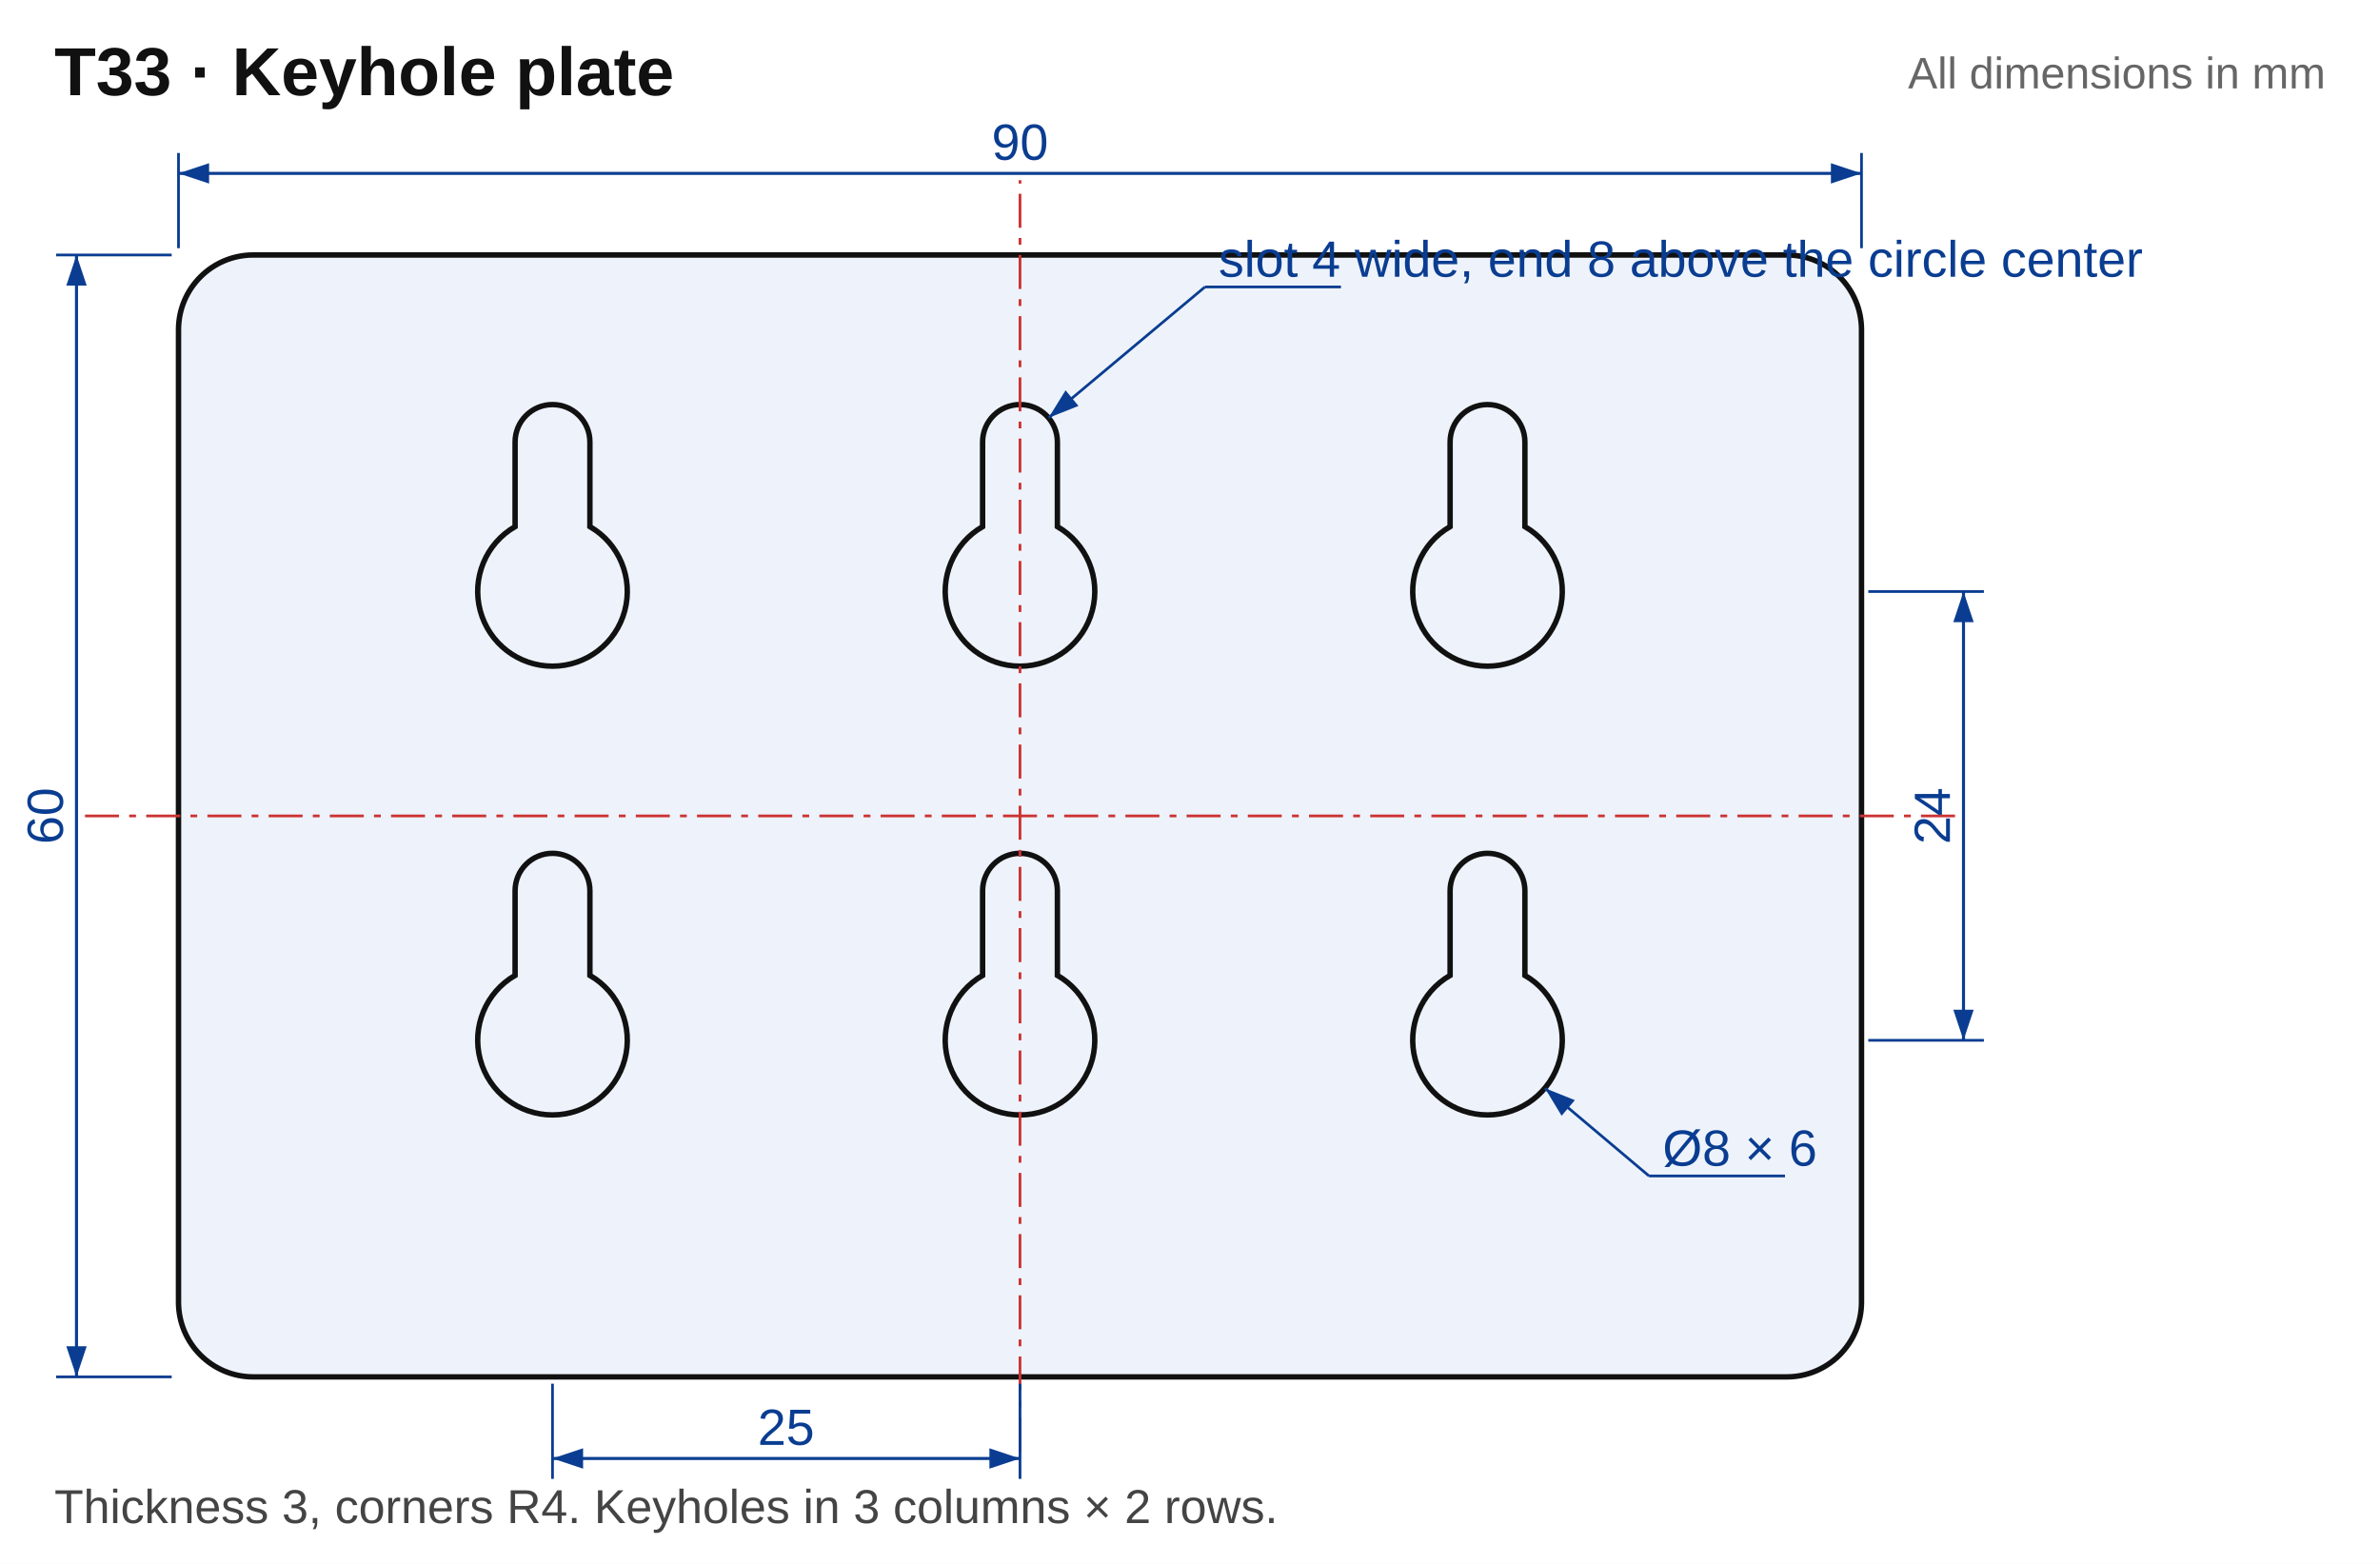
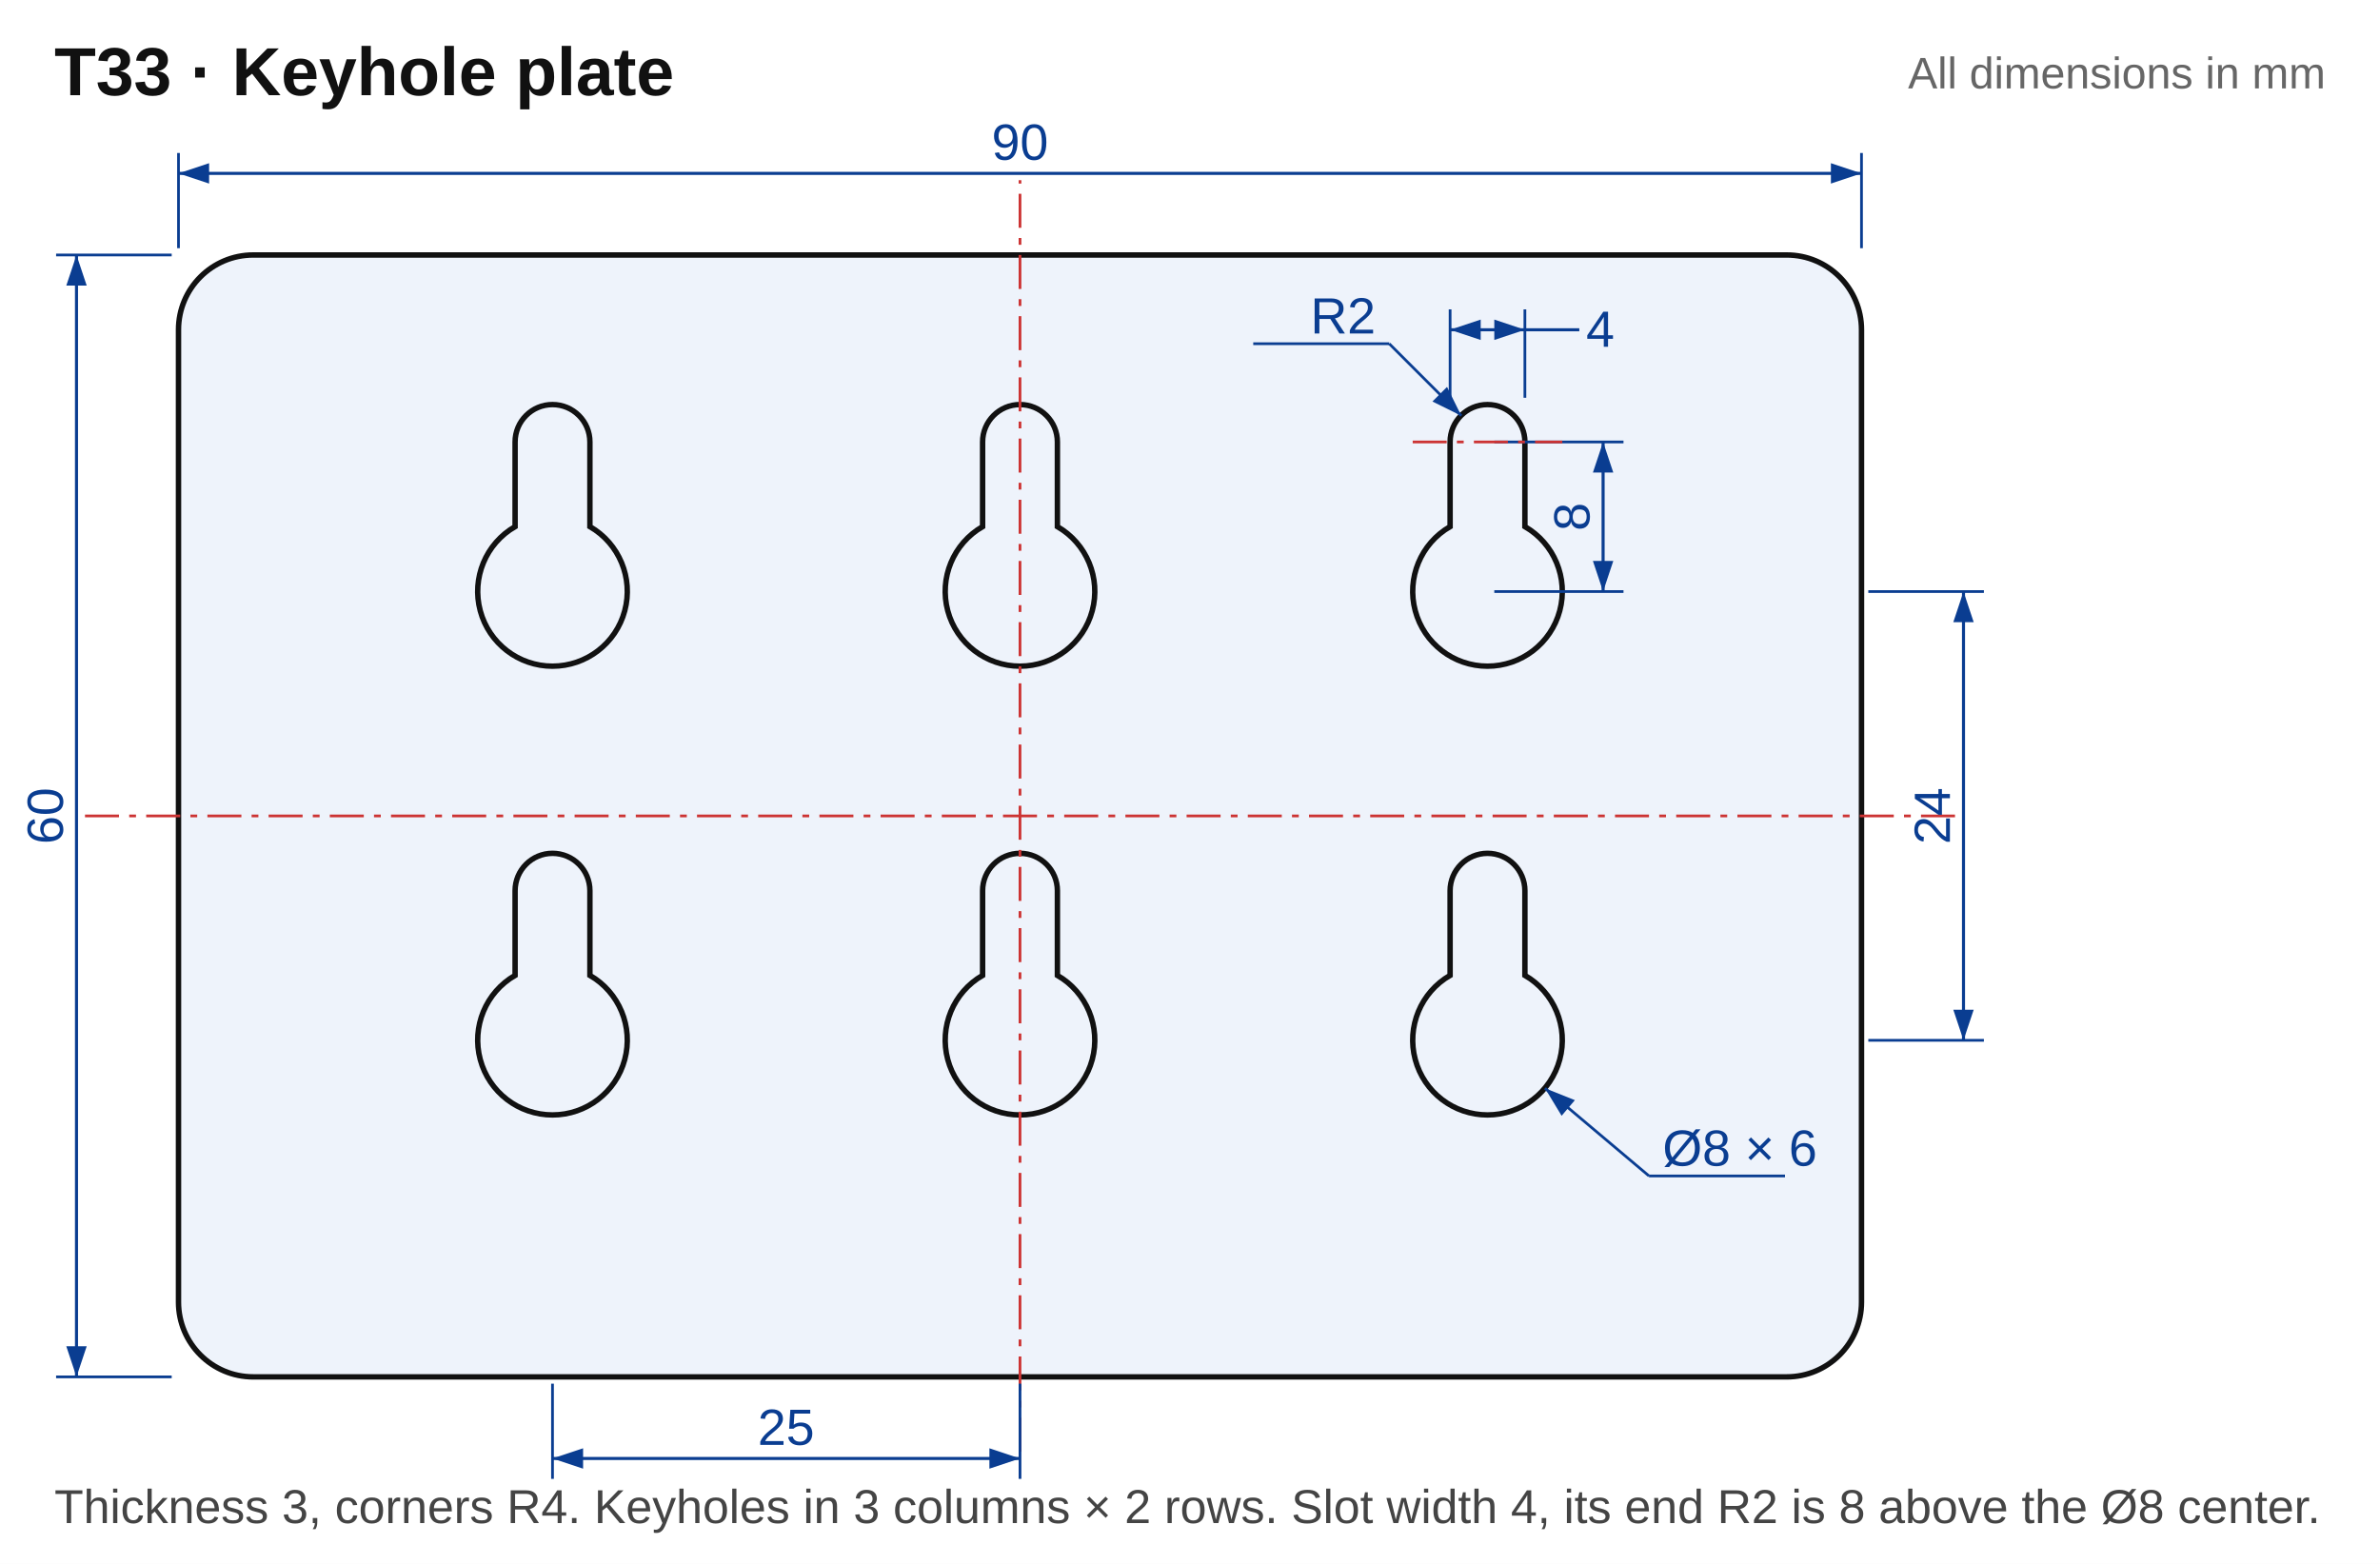
<svg xmlns="http://www.w3.org/2000/svg" viewBox="0 0 700 460" width="700" height="460">
  <rect width="100%" height="100%" fill="white" />
  <text x="16" y="28" font-size="20" font-weight="bold" font-family="Arial,Helvetica,sans-serif" fill="#111">T33 · Keyhole plate</text>
  <text x="684" y="26" font-size="13" text-anchor="end" font-family="Arial,Helvetica,sans-serif" fill="#666">All dimensions in mm</text>
  <rect x="52.5" y="75.0" width="495.0" height="330.0" rx="22.0" fill="#eef3fb" stroke="#111" stroke-width="1.6" />
  <path d="M151.5,286.9 L151.5,262.0 A11.0,11.0 0 0 1 173.5,262.0 L173.5,286.9 A22.0,22.0 0 1 1 151.5,286.9 Z " fill="none" stroke="#111" stroke-width="1.6" />
  <path d="M151.5,154.9 L151.5,130.0 A11.0,11.0 0 0 1 173.5,130.0 L173.5,154.9 A22.0,22.0 0 1 1 151.5,154.9 Z " fill="none" stroke="#111" stroke-width="1.6" />
  <path d="M289.0,286.9 L289.0,262.0 A11.0,11.0 0 0 1 311.0,262.0 L311.0,286.9 A22.0,22.0 0 1 1 289.0,286.9 Z " fill="none" stroke="#111" stroke-width="1.6" />
  <path d="M289.0,154.9 L289.0,130.0 A11.0,11.0 0 0 1 311.0,130.0 L311.0,154.9 A22.0,22.0 0 1 1 289.0,154.9 Z " fill="none" stroke="#111" stroke-width="1.6" />
  <path d="M426.5,286.9 L426.5,262.0 A11.0,11.0 0 0 1 448.5,262.0 L448.5,286.9 A22.0,22.0 0 1 1 426.5,286.9 Z " fill="none" stroke="#111" stroke-width="1.6" />
  <path d="M426.5,154.9 L426.5,130.0 A11.0,11.0 0 0 1 448.5,130.0 L448.5,154.9 A22.0,22.0 0 1 1 426.5,154.9 Z " fill="none" stroke="#111" stroke-width="1.6" />
  <line x1="25.0" y1="240.0" x2="575.0" y2="240.0" stroke="#c33" stroke-width="0.8" stroke-dasharray="10 3 2 3" />
  <line x1="300.0" y1="427.0" x2="300.0" y2="53.0" stroke="#c33" stroke-width="0.8" stroke-dasharray="10 3 2 3" />
  <line x1="52.5" y1="73.0" x2="52.5" y2="45.0" stroke="#0a3d91" stroke-width="0.8" />
  <line x1="547.5" y1="73.0" x2="547.5" y2="45.0" stroke="#0a3d91" stroke-width="0.8" />
  <line x1="52.5" y1="51.0" x2="547.5" y2="51.0" stroke="#0a3d91" stroke-width="0.9" />
  <polygon points="52.5,51.0 61.5,48.0 61.5,54.0" fill="#0a3d91" />
  <polygon points="547.5,51.0 538.5,54.0 538.5,48.0" fill="#0a3d91" />
  <text x="300.0" y="47.0" font-size="15" font-family="Arial,Helvetica,sans-serif" text-anchor="middle" fill="#0a3d91">90</text>
  <line x1="50.5" y1="405.0" x2="16.5" y2="405.0" stroke="#0a3d91" stroke-width="0.8" />
  <line x1="50.5" y1="75.0" x2="16.5" y2="75.0" stroke="#0a3d91" stroke-width="0.8" />
  <line x1="22.5" y1="405.0" x2="22.5" y2="75.0" stroke="#0a3d91" stroke-width="0.9" />
  <polygon points="22.5,405.0 19.5,396.0 25.5,396.0" fill="#0a3d91" />
  <polygon points="22.5,75.0 25.5,84.0 19.5,84.0" fill="#0a3d91" />
  <text x="18.5" y="240.0" font-size="15" font-family="Arial,Helvetica,sans-serif" text-anchor="middle" fill="#0a3d91" transform="rotate(-90.0 18.5 240.0)">60</text>
  <line x1="162.5" y1="407.0" x2="162.5" y2="435.0" stroke="#0a3d91" stroke-width="0.8" />
  <line x1="300.0" y1="407.0" x2="300.0" y2="435.0" stroke="#0a3d91" stroke-width="0.8" />
  <line x1="162.5" y1="429.0" x2="300.0" y2="429.0" stroke="#0a3d91" stroke-width="0.9" />
  <polygon points="162.5,429.0 171.5,426.0 171.5,432.0" fill="#0a3d91" />
  <polygon points="300.0,429.0 291.0,432.0 291.0,426.0" fill="#0a3d91" />
  <text x="231.2" y="425.0" font-size="15" font-family="Arial,Helvetica,sans-serif" text-anchor="middle" fill="#0a3d91">25</text>
  <line x1="549.5" y1="306.0" x2="583.5" y2="306.0" stroke="#0a3d91" stroke-width="0.8" />
  <line x1="549.5" y1="174.0" x2="583.5" y2="174.0" stroke="#0a3d91" stroke-width="0.8" />
  <line x1="577.5" y1="306.0" x2="577.5" y2="174.0" stroke="#0a3d91" stroke-width="0.9" />
  <polygon points="577.5,306.0 574.5,297.0 580.5,297.0" fill="#0a3d91" />
  <polygon points="577.5,174.0 580.5,183.0 574.5,183.0" fill="#0a3d91" />
  <text x="573.5" y="240.0" font-size="15" font-family="Arial,Helvetica,sans-serif" text-anchor="middle" fill="#0a3d91" transform="rotate(-90.0 573.5 240.0)">24</text>
  <line x1="454.4" y1="320.1" x2="485.0" y2="345.9" stroke="#0a3d91" stroke-width="0.8" />
  <polygon points="454.4,320.1 463.2,323.6 459.3,328.2" fill="#0a3d91" />
  <line x1="485.0" y1="345.9" x2="525.0" y2="345.9" stroke="#0a3d91" stroke-width="0.8" />
  <text x="489.0" y="342.9" font-size="15" font-family="Arial,Helvetica,sans-serif" text-anchor="start" fill="#0a3d91">Ø8 × 6</text>
-   <line x1="308.4" y1="122.9" x2="354.4" y2="84.4" stroke="#0a3d91" stroke-width="0.8" />
-   <polygon points="308.4,122.9 313.4,114.8 317.2,119.4" fill="#0a3d91" />
-   <line x1="354.4" y1="84.4" x2="394.4" y2="84.4" stroke="#0a3d91" stroke-width="0.8" />
-   <text x="358.4" y="81.4" font-size="15" font-family="Arial,Helvetica,sans-serif" text-anchor="start" fill="#0a3d91">slot 4 wide, end 8 above the circle center</text>
-   <text x="16" y="448" font-size="14" font-family="Arial,Helvetica,sans-serif" fill="#444">Thickness 3, corners R4. Keyholes in 3 columns × 2 rows.</text>
+   <line x1="426.5" y1="117.0" x2="426.5" y2="91.0" stroke="#0a3d91" stroke-width="0.8" />
+   <line x1="448.5" y1="117.0" x2="448.5" y2="91.0" stroke="#0a3d91" stroke-width="0.8" />
+   <line x1="426.5" y1="97.0" x2="448.5" y2="97.0" stroke="#0a3d91" stroke-width="0.9" />
+   <polygon points="426.5,97.0 435.5,94.0 435.5,100.0" fill="#0a3d91" />
+   <polygon points="448.5,97.0 439.5,100.0 439.5,94.0" fill="#0a3d91" />
+   <line x1="448.5" y1="97.0" x2="464.5" y2="97.0" stroke="#0a3d91" stroke-width="0.9" />
+   <text x="466.5" y="102.0" font-size="15" font-family="Arial,Helvetica,sans-serif" text-anchor="start" fill="#0a3d91">4</text>
+   <line x1="439.5" y1="174.0" x2="477.5" y2="174.0" stroke="#0a3d91" stroke-width="0.8" />
+   <line x1="439.5" y1="130.0" x2="477.5" y2="130.0" stroke="#0a3d91" stroke-width="0.8" />
+   <line x1="471.5" y1="174.0" x2="471.5" y2="130.0" stroke="#0a3d91" stroke-width="0.9" />
+   <polygon points="471.5,174.0 468.5,165.0 474.5,165.0" fill="#0a3d91" />
+   <polygon points="471.5,130.0 474.5,139.0 468.5,139.0" fill="#0a3d91" />
+   <text x="467.5" y="152.0" font-size="15" font-family="Arial,Helvetica,sans-serif" text-anchor="middle" fill="#0a3d91" transform="rotate(-90.0 467.5 152.0)">8</text>
+   <line x1="415.5" y1="130.0" x2="459.5" y2="130.0" stroke="#c33" stroke-width="0.8" stroke-dasharray="10 3 2 3" />
+   <line x1="429.8" y1="122.3" x2="408.6" y2="101.1" stroke="#0a3d91" stroke-width="0.8" />
+   <polygon points="429.8,122.3 421.3,118.1 425.6,113.8" fill="#0a3d91" />
+   <line x1="408.6" y1="101.1" x2="368.6" y2="101.1" stroke="#0a3d91" stroke-width="0.8" />
+   <text x="404.6" y="98.1" font-size="15" font-family="Arial,Helvetica,sans-serif" text-anchor="end" fill="#0a3d91">R2</text>
+   <text x="16" y="448" font-size="14" font-family="Arial,Helvetica,sans-serif" fill="#444">Thickness 3, corners R4. Keyholes in 3 columns × 2 rows. Slot width 4, its end R2 is 8 above the Ø8 center.</text>
</svg>
